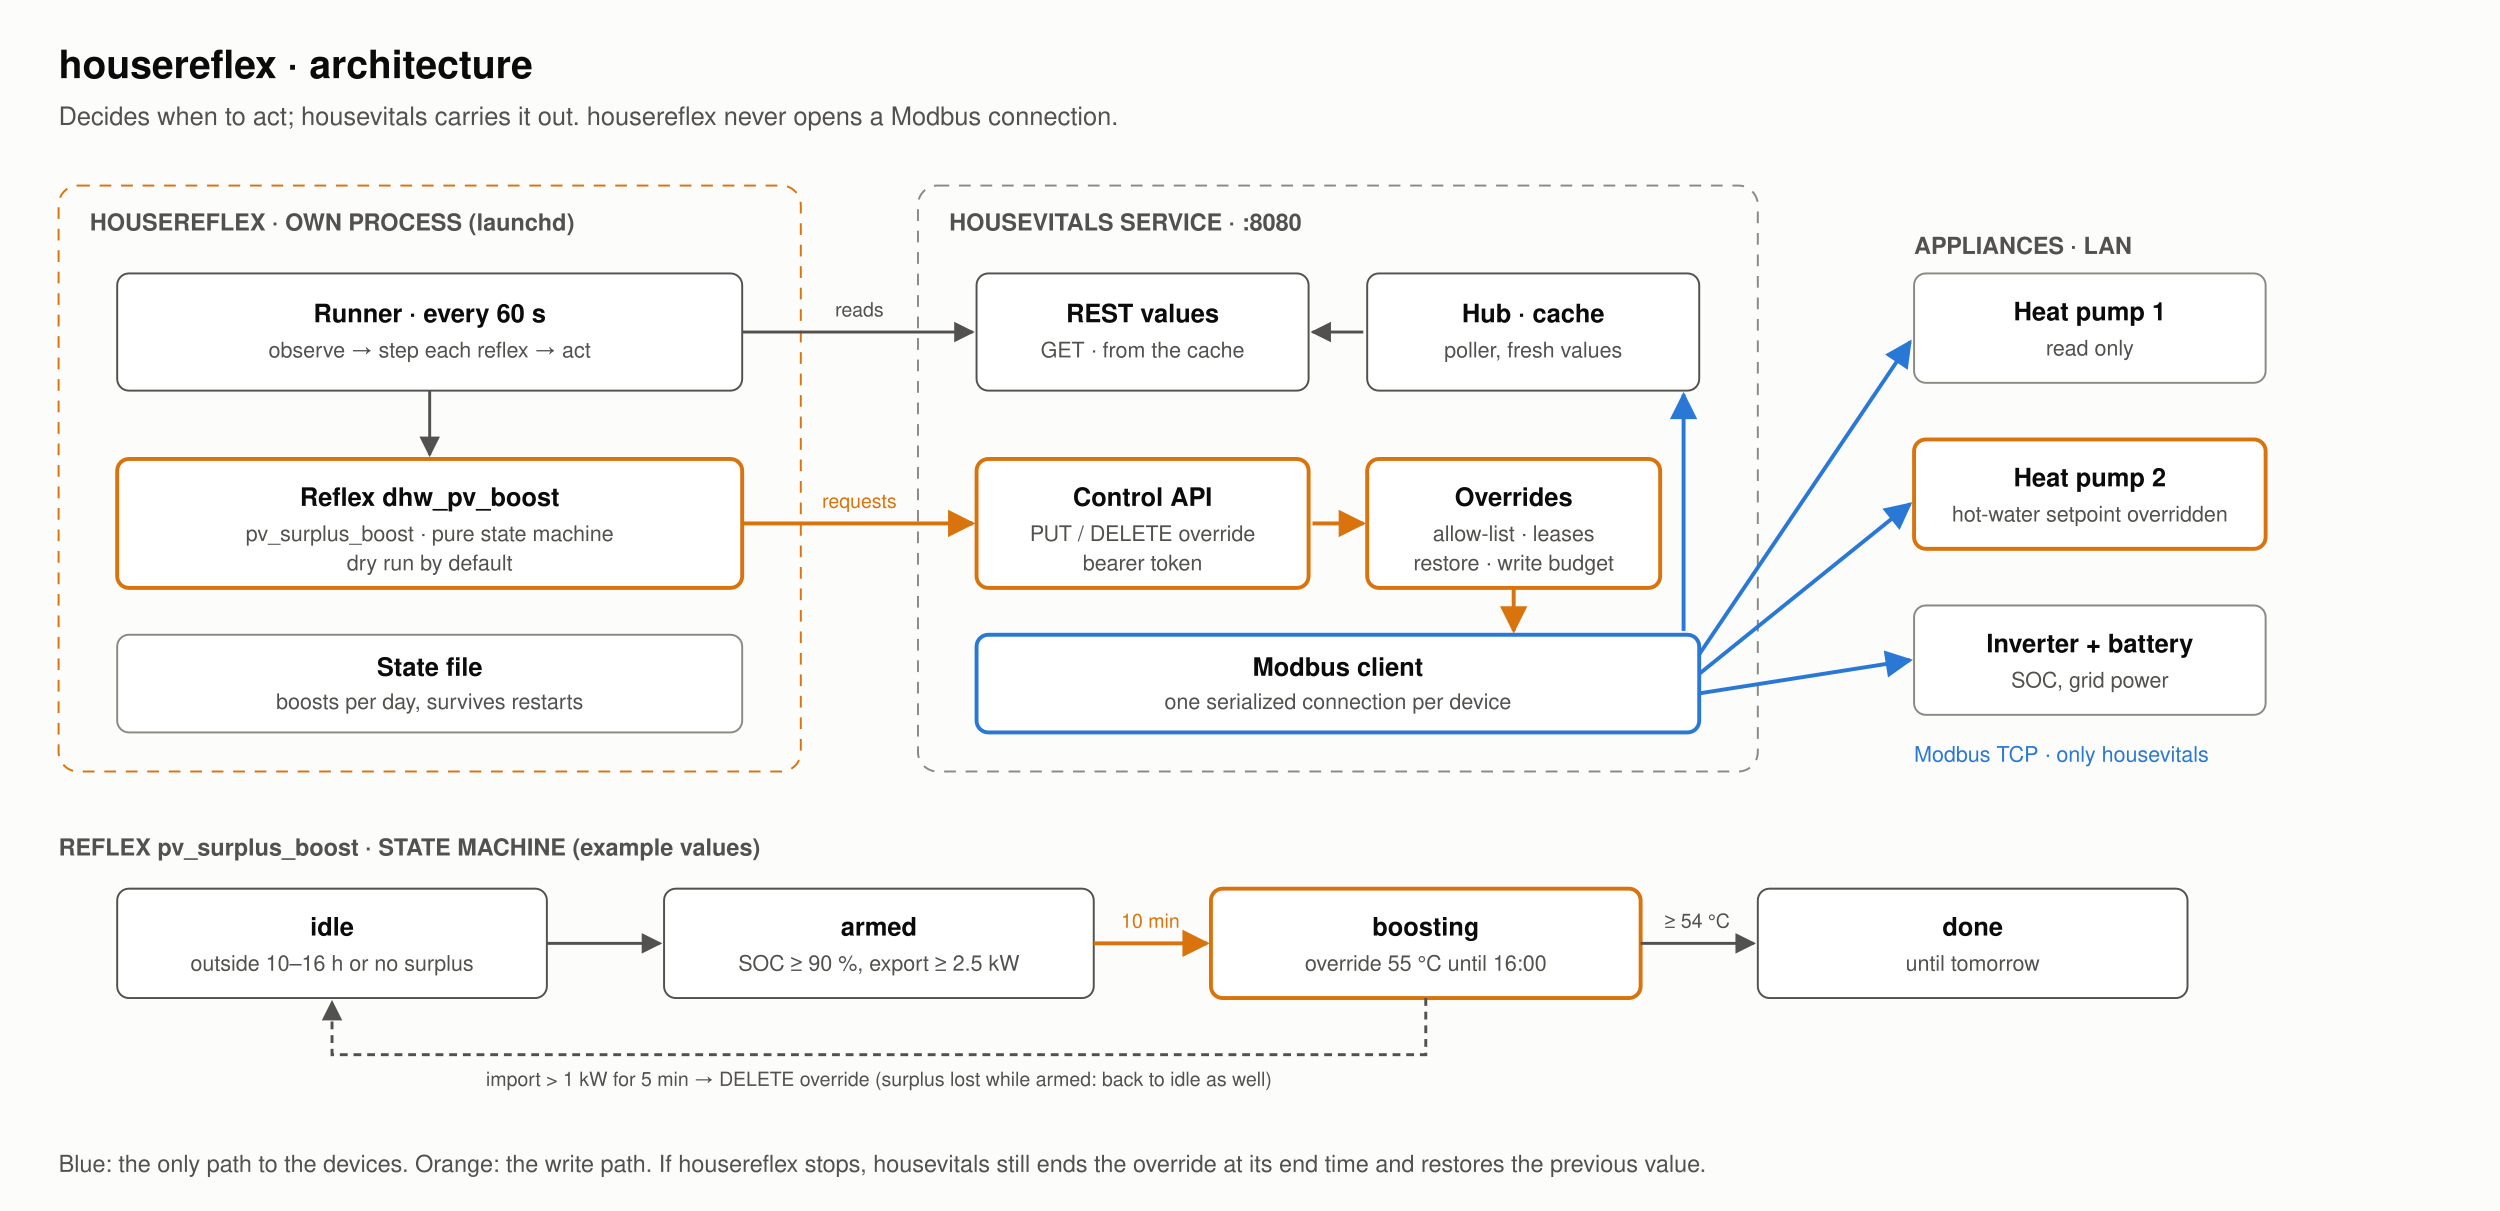
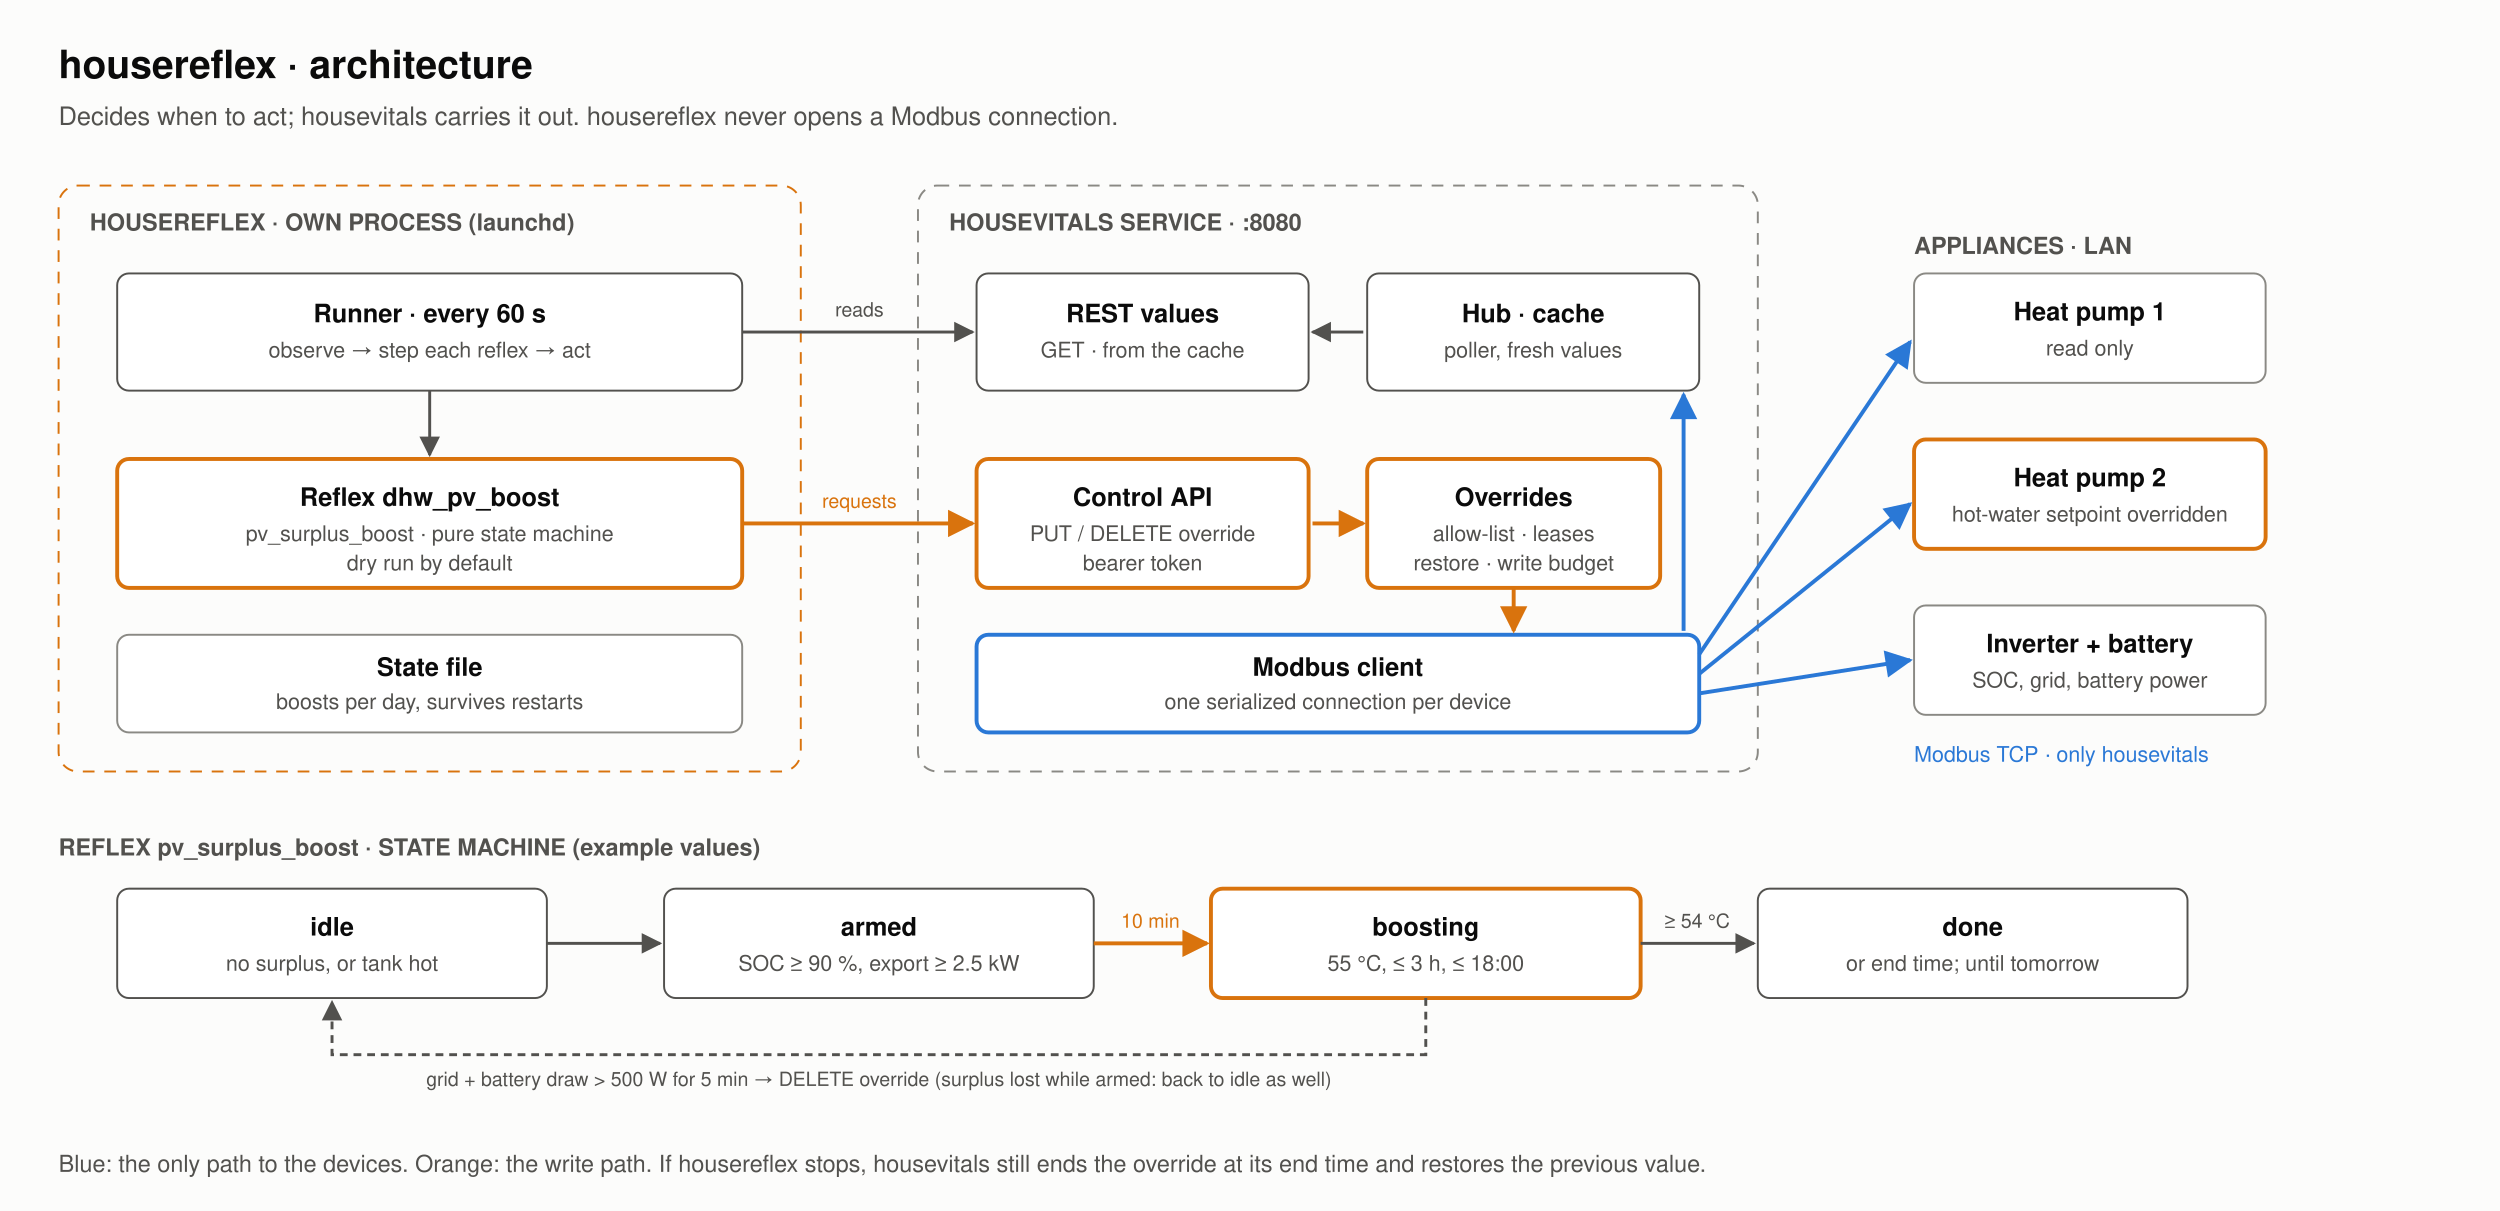
<svg xmlns="http://www.w3.org/2000/svg" viewBox="0 0 1280 620" role="img" aria-label="housereflex architecture: housereflex reads live values from housevitals and requests time-limited overrides through its control API; housevitals is the only Modbus client and writes, verifies and restores the setpoint." font-family="Helvetica, Arial, sans-serif">
  <defs>
    <marker id="arrow" viewBox="0 0 10 10" refX="9" refY="5" markerWidth="7" markerHeight="7" orient="auto-start-reverse">
      <path d="M0,0 L10,5 L0,10 z" fill="#52514e" />
    </marker>
    <marker id="arrow-blue" viewBox="0 0 10 10" refX="9" refY="5" markerWidth="7" markerHeight="7" orient="auto-start-reverse">
      <path d="M0,0 L10,5 L0,10 z" fill="#2a78d6" />
    </marker>
    <marker id="arrow-orange" viewBox="0 0 10 10" refX="9" refY="5" markerWidth="7" markerHeight="7" orient="auto-start-reverse">
      <path d="M0,0 L10,5 L0,10 z" fill="#d9730d" />
    </marker>
  </defs>
  <rect width="1280" height="620" fill="#fcfcfb" />
  <text x="30" y="40" font-size="20" font-weight="bold" fill="#0b0b0b">housereflex · architecture</text>
  <text x="30" y="64" font-size="13" fill="#52514e">Decides when to act; housevitals carries it out. housereflex never opens a Modbus connection.</text>
  <rect x="30" y="95" width="380" height="300" rx="10" fill="none" stroke="#d9730d" stroke-dasharray="6 5" />
  <text x="46" y="118" font-size="12" font-weight="bold" fill="#52514e">HOUSEREFLEX · OWN PROCESS (launchd)</text>
  <rect x="60" y="140" width="320" height="60" rx="6" fill="#ffffff" stroke="#52514e" />
  <text x="220" y="165" text-anchor="middle" font-size="13" font-weight="bold" fill="#0b0b0b">Runner · every 60 s</text>
  <text x="220" y="183" text-anchor="middle" font-size="11" fill="#52514e">observe → step each reflex → act</text>
  <rect x="60" y="235" width="320" height="66" rx="6" fill="#ffffff" stroke="#d9730d" stroke-width="2" />
  <text x="220" y="259" text-anchor="middle" font-size="13" font-weight="bold" fill="#0b0b0b">Reflex dhw_pv_boost</text>
  <text x="220" y="277" text-anchor="middle" font-size="11" fill="#52514e">pv_surplus_boost · pure state machine</text>
  <text x="220" y="292" text-anchor="middle" font-size="11" fill="#52514e">dry run by default</text>
  <line x1="220" y1="200" x2="220" y2="233" stroke="#52514e" stroke-width="1.5" marker-end="url(#arrow)" />
  <rect x="60" y="325" width="320" height="50" rx="6" fill="#ffffff" stroke="#8a8984" />
  <text x="220" y="346" text-anchor="middle" font-size="13" font-weight="bold" fill="#0b0b0b">State file</text>
  <text x="220" y="363" text-anchor="middle" font-size="11" fill="#52514e">boosts per day, survives restarts</text>
  <rect x="470" y="95" width="430" height="300" rx="10" fill="none" stroke="#8a8984" stroke-dasharray="6 5" />
  <text x="486" y="118" font-size="12" font-weight="bold" fill="#52514e">HOUSEVITALS SERVICE · :8080</text>
  <rect x="500" y="140" width="170" height="60" rx="6" fill="#ffffff" stroke="#52514e" />
  <text x="585" y="165" text-anchor="middle" font-size="13" font-weight="bold" fill="#0b0b0b">REST values</text>
  <text x="585" y="183" text-anchor="middle" font-size="11" fill="#52514e">GET · from the cache</text>
  <rect x="700" y="140" width="170" height="60" rx="6" fill="#ffffff" stroke="#52514e" />
  <text x="785" y="165" text-anchor="middle" font-size="13" font-weight="bold" fill="#0b0b0b">Hub · cache</text>
  <text x="785" y="183" text-anchor="middle" font-size="11" fill="#52514e">poller, fresh values</text>
  <line x1="698" y1="170" x2="672" y2="170" stroke="#52514e" stroke-width="1.5" marker-end="url(#arrow)" />
  <rect x="500" y="235" width="170" height="66" rx="6" fill="#ffffff" stroke="#d9730d" stroke-width="2" />
  <text x="585" y="259" text-anchor="middle" font-size="13" font-weight="bold" fill="#0b0b0b">Control API</text>
  <text x="585" y="277" text-anchor="middle" font-size="11" fill="#52514e">PUT / DELETE override</text>
  <text x="585" y="292" text-anchor="middle" font-size="11" fill="#52514e">bearer token</text>
  <rect x="700" y="235" width="150" height="66" rx="6" fill="#ffffff" stroke="#d9730d" stroke-width="2" />
  <text x="775" y="259" text-anchor="middle" font-size="13" font-weight="bold" fill="#0b0b0b">Overrides</text>
  <text x="775" y="277" text-anchor="middle" font-size="11" fill="#52514e">allow-list · leases</text>
  <text x="775" y="292" text-anchor="middle" font-size="11" fill="#52514e">restore · write budget</text>
  <line x1="672" y1="268" x2="698" y2="268" stroke="#d9730d" stroke-width="2" marker-end="url(#arrow-orange)" />
  <rect x="500" y="325" width="370" height="50" rx="6" fill="#ffffff" stroke="#2a78d6" stroke-width="2" />
  <text x="685" y="346" text-anchor="middle" font-size="13" font-weight="bold" fill="#0b0b0b">Modbus client</text>
  <text x="685" y="363" text-anchor="middle" font-size="11" fill="#52514e">one serialized connection per device</text>
  <line x1="775" y1="301" x2="775" y2="323" stroke="#d9730d" stroke-width="2" marker-end="url(#arrow-orange)" />
  <line x1="862" y1="323" x2="862" y2="202" stroke="#2a78d6" stroke-width="2" marker-end="url(#arrow-blue)" />
  <line x1="380" y1="170" x2="498" y2="170" stroke="#52514e" stroke-width="1.5" marker-end="url(#arrow)" />
  <text x="440" y="162" text-anchor="middle" font-size="10" fill="#52514e">reads</text>
  <line x1="380" y1="268" x2="498" y2="268" stroke="#d9730d" stroke-width="2" marker-end="url(#arrow-orange)" />
  <text x="440" y="260" text-anchor="middle" font-size="10" fill="#d9730d">requests</text>
  <text x="980" y="130" font-size="12" font-weight="bold" fill="#52514e">APPLIANCES · LAN</text>
  <g font-size="13" fill="#0b0b0b">
    <rect x="980" y="140" width="180" height="56" rx="6" fill="#ffffff" stroke="#8a8984" />
    <text x="1070" y="164" text-anchor="middle" font-weight="bold">Heat pump 1</text>
    <text x="1070" y="182" text-anchor="middle" font-size="11" fill="#52514e">read only</text>
    <rect x="980" y="225" width="180" height="56" rx="6" fill="#ffffff" stroke="#d9730d" stroke-width="2" />
    <text x="1070" y="249" text-anchor="middle" font-weight="bold">Heat pump 2</text>
    <text x="1070" y="267" text-anchor="middle" font-size="11" fill="#52514e">hot-water setpoint overridden</text>
    <rect x="980" y="310" width="180" height="56" rx="6" fill="#ffffff" stroke="#8a8984" />
    <text x="1070" y="334" text-anchor="middle" font-weight="bold">Inverter + battery</text>
-     <text x="1070" y="352" text-anchor="middle" font-size="11" fill="#52514e">SOC, grid power</text>
+     <text x="1070" y="352" text-anchor="middle" font-size="11" fill="#52514e">SOC, grid, battery power</text>
  </g>
  <g stroke="#2a78d6" stroke-width="2" fill="none" marker-end="url(#arrow-blue)">
    <line x1="870" y1="335" x2="978" y2="175" />
    <line x1="870" y1="345" x2="978" y2="258" />
    <line x1="870" y1="355" x2="978" y2="338" />
  </g>
  <text x="980" y="390" font-size="11" fill="#2a78d6">Modbus TCP · only housevitals</text>
  <text x="30" y="438" font-size="12" font-weight="bold" fill="#52514e">REFLEX pv_surplus_boost · STATE MACHINE (example values)</text>
  <g font-size="13" fill="#0b0b0b">
    <rect x="60" y="455" width="220" height="56" rx="6" fill="#ffffff" stroke="#52514e" />
    <text x="170" y="479" text-anchor="middle" font-weight="bold">idle</text>
-     <text x="170" y="497" text-anchor="middle" font-size="11" fill="#52514e">outside 10–16 h or no surplus</text>
+     <text x="170" y="497" text-anchor="middle" font-size="11" fill="#52514e">no surplus, or tank hot</text>
    <rect x="340" y="455" width="220" height="56" rx="6" fill="#ffffff" stroke="#52514e" />
    <text x="450" y="479" text-anchor="middle" font-weight="bold">armed</text>
    <text x="450" y="497" text-anchor="middle" font-size="11" fill="#52514e">SOC ≥ 90 %, export ≥ 2.5 kW</text>
    <rect x="620" y="455" width="220" height="56" rx="6" fill="#ffffff" stroke="#d9730d" stroke-width="2" />
    <text x="730" y="479" text-anchor="middle" font-weight="bold">boosting</text>
-     <text x="730" y="497" text-anchor="middle" font-size="11" fill="#52514e">override 55 °C until 16:00</text>
+     <text x="730" y="497" text-anchor="middle" font-size="11" fill="#52514e">55 °C, ≤ 3 h, ≤ 18:00</text>
    <rect x="900" y="455" width="220" height="56" rx="6" fill="#ffffff" stroke="#52514e" />
    <text x="1010" y="479" text-anchor="middle" font-weight="bold">done</text>
-     <text x="1010" y="497" text-anchor="middle" font-size="11" fill="#52514e">until tomorrow</text>
+     <text x="1010" y="497" text-anchor="middle" font-size="11" fill="#52514e">or end time; until tomorrow</text>
  </g>
  <line x1="280" y1="483" x2="338" y2="483" stroke="#52514e" stroke-width="1.5" marker-end="url(#arrow)" />
  <line x1="560" y1="483" x2="618" y2="483" stroke="#d9730d" stroke-width="2" marker-end="url(#arrow-orange)" />
  <text x="589" y="475" text-anchor="middle" font-size="10" fill="#d9730d">10 min</text>
  <line x1="840" y1="483" x2="898" y2="483" stroke="#52514e" stroke-width="1.5" marker-end="url(#arrow)" />
  <text x="869" y="475" text-anchor="middle" font-size="10" fill="#52514e">≥ 54 °C</text>
  <polyline points="730,511 730,540 170,540 170,513" fill="none" stroke="#52514e" stroke-width="1.5" stroke-dasharray="4 3" marker-end="url(#arrow)" />
-   <text x="450" y="556" text-anchor="middle" font-size="10" fill="#52514e">import &gt; 1 kW for 5 min → DELETE override (surplus lost while armed: back to idle as well)</text>
+   <text x="450" y="556" text-anchor="middle" font-size="10" fill="#52514e">grid + battery draw &gt; 500 W for 5 min → DELETE override (surplus lost while armed: back to idle as well)</text>
  <text x="30" y="600" font-size="12" fill="#52514e">Blue: the only path to the devices. Orange: the write path. If housereflex stops, housevitals still ends the override at its end time and restores the previous value.</text>
</svg>
